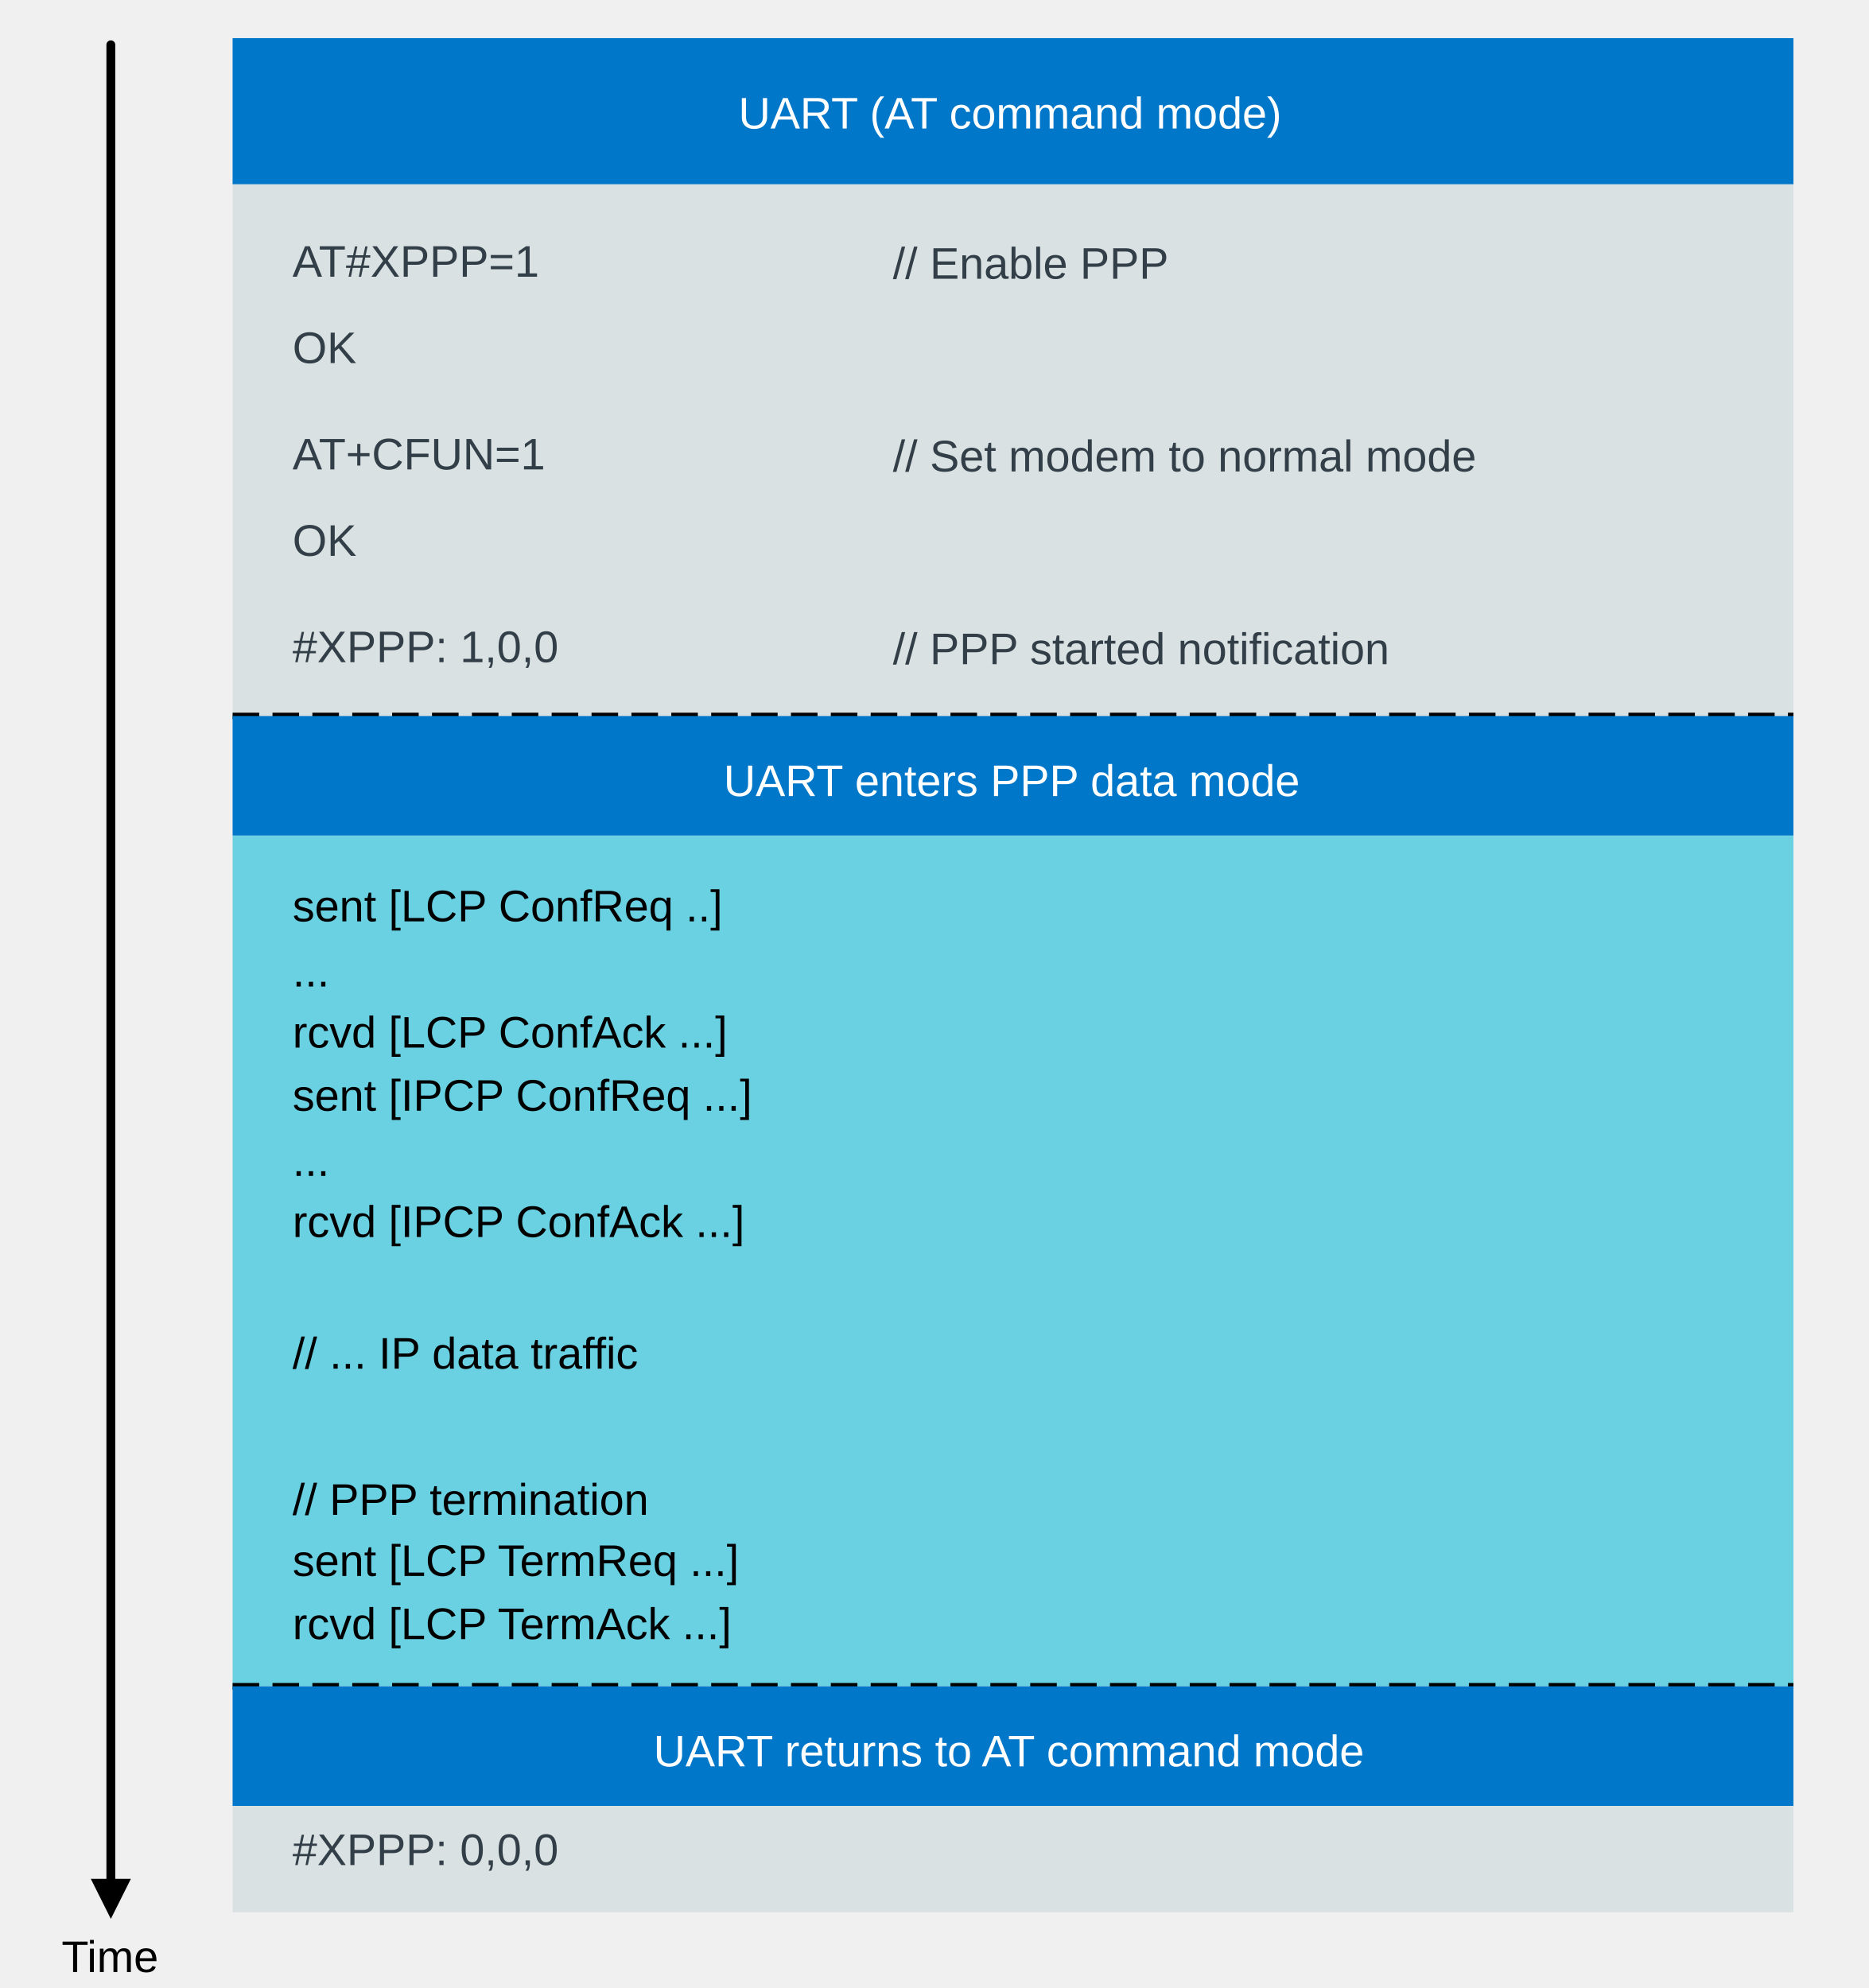
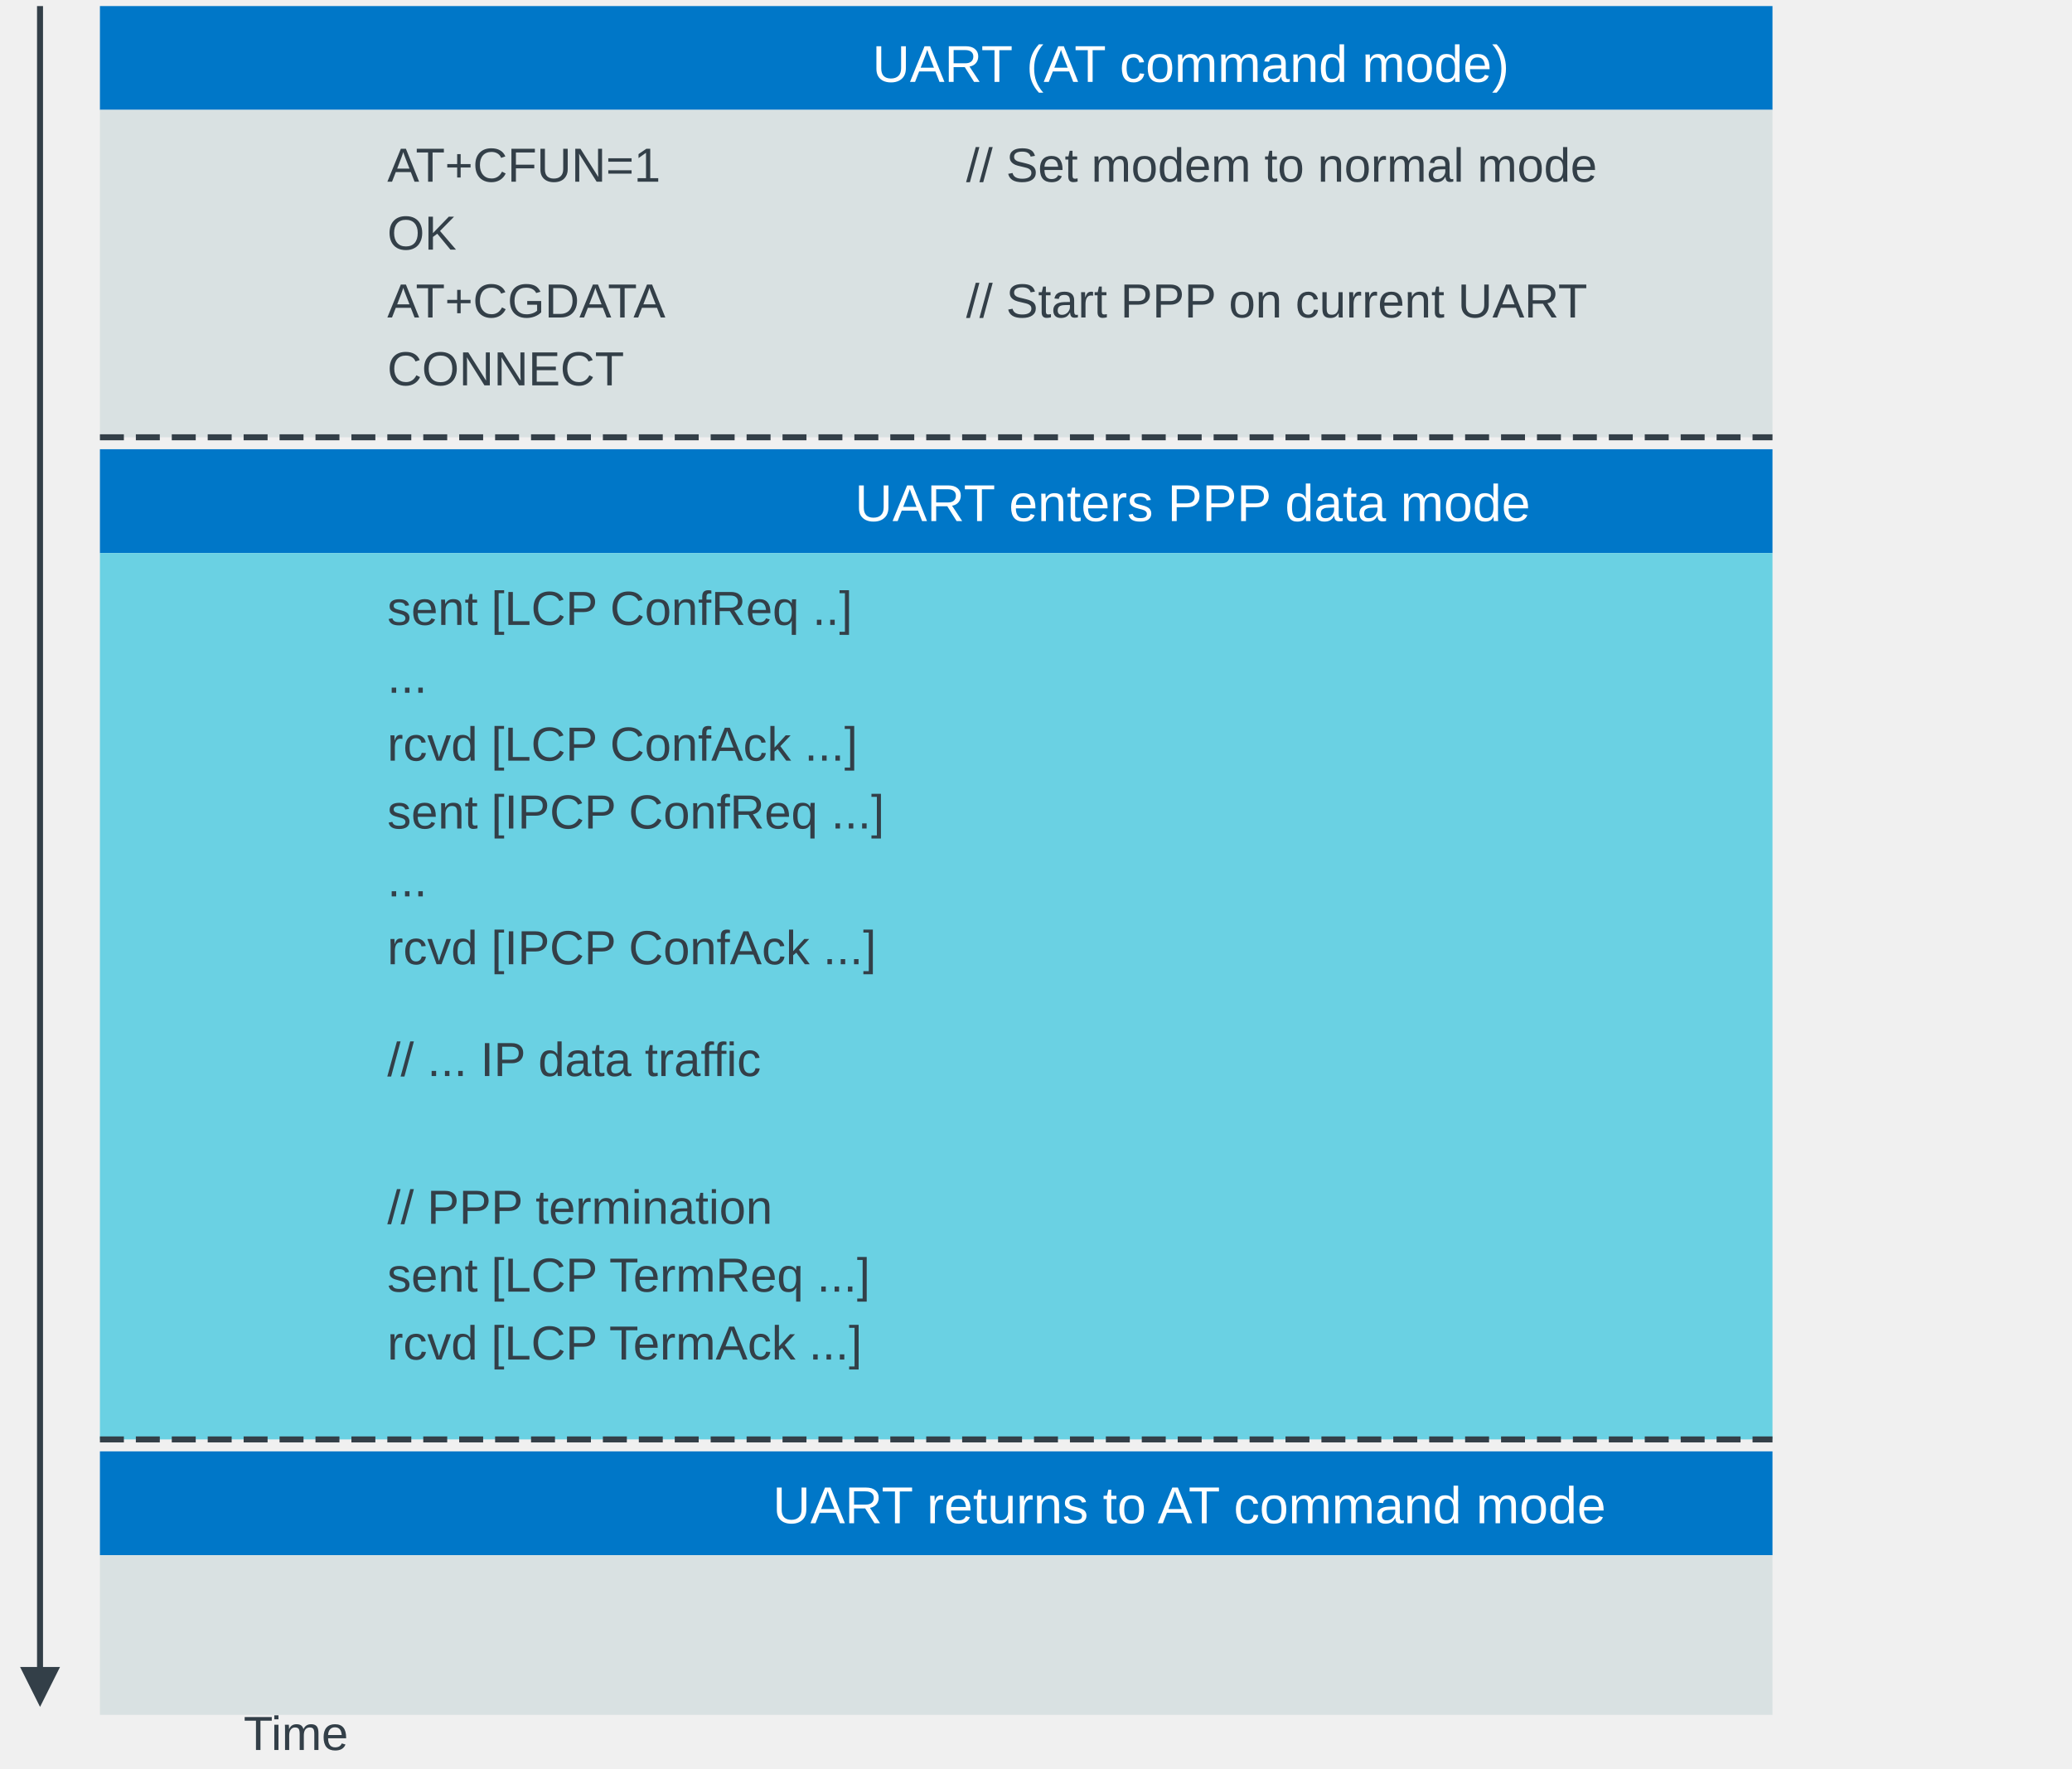
- <svg xmlns="http://www.w3.org/2000/svg" xmlns:xlink="http://www.w3.org/1999/xlink" width="5.858in" height="6.232in" viewBox="0 0 421.75 448.707" xml:space="preserve" color-interpolation-filters="sRGB" class="st11">
+ <svg xmlns="http://www.w3.org/2000/svg" xmlns:ns1="http://schemas.microsoft.com/visio/2003/SVGExtensions/" width="5.407in" height="4.614in" viewBox="0 0 389.3 332.175" xml:space="preserve" color-interpolation-filters="sRGB" class="st10">
+   <ns1:documentProperties ns1:langID="1033" ns1:viewMarkup="false" />
  <style type="text/css">
	
- 		.st1 {fill:none;stroke:none;stroke-linecap:butt;stroke-width:0.75}
- 		.st2 {fill:#000000;font-family:Arial;font-size:0.833em}
- 		.st3 {fill:#0077c8;stroke:none;stroke-linecap:round;stroke-linejoin:round;stroke-width:0.75}
- 		.st4 {fill:#ffffff;font-family:Arial;font-size:0.833em}
- 		.st5 {fill:#d9e1e2;stroke:none;stroke-linecap:round;stroke-linejoin:round;stroke-width:0.75}
- 		.st6 {fill:#333f48;font-family:Arial;font-size:0.833em}
- 		.st7 {stroke:#000000;stroke-dasharray:6,3;stroke-linecap:butt;stroke-width:1.5}
- 		.st8 {fill:#6ad1e3;stroke:none;stroke-linecap:round;stroke-linejoin:round;stroke-width:0.75}
- 		.st9 {marker-end:url(#mrkr4-95);stroke:#000000;stroke-linecap:round;stroke-linejoin:round;stroke-width:2}
- 		.st10 {fill:#000000;fill-opacity:1;stroke:#000000;stroke-opacity:1;stroke-width:0.442}
- 		.st11 {fill:none;fill-rule:evenodd;font-size:12px;overflow:visible;stroke-linecap:square;stroke-miterlimit:3}
+ 		.st1 {stroke:#333f48;stroke-linecap:butt;stroke-width:1.125}
+ 		.st2 {fill:#333f48;stroke:none;stroke-linecap:butt;stroke-width:0.75}
+ 		.st3 {fill:none;stroke:none;stroke-linecap:butt;stroke-width:0.75}
+ 		.st4 {fill:#333f48;font-family:Arial;font-size:0.75em}
+ 		.st5 {fill:#0077c8;stroke:none;stroke-linecap:butt;stroke-width:0.75}
+ 		.st6 {fill:#ffffff;font-family:Arial;font-size:0.813em}
+ 		.st7 {fill:#d9e1e2;stroke:none;stroke-linecap:butt;stroke-width:0.75}
+ 		.st8 {stroke:#333f48;stroke-dasharray:4.5,2.25;stroke-linecap:butt;stroke-width:1.125}
+ 		.st9 {fill:#6ad1e3;stroke:none;stroke-linecap:butt;stroke-width:0.75}
+ 		.st10 {fill:none;fill-rule:evenodd;font-size:12px;overflow:visible;stroke-linecap:square;stroke-miterlimit:3}
	
	</style>
-   <defs id="Markers">
-     <g id="lend4">
-       <path d="M 2 1 L 0 0 L 2 -1 L 2 1 " style="stroke:none" />
-     </g>
-     <marker id="mrkr4-95" class="st10" refX="-4.52" orient="auto" markerUnits="strokeWidth" overflow="visible">
-       <use xlink:href="#lend4" transform="scale(-2.26,-2.26) " />
-     </marker>
-   </defs>
-   <g>
-     <g id="shape5-1" transform="translate(7.36536,-0.75)">
-       <rect x="0" y="437.007" width="35.269" height="11.7" class="st1" />
-       <text x="6.52" y="445.86" class="st2">Time</text>
-     </g>
-     <g id="shape6-4" transform="translate(52.479,-5.1)">
-       <rect x="0" y="13.707" width="352.241" height="435" class="st1" />
-     </g>
-     <g id="shape7-6" transform="translate(52.479,-407.1)">
-       <rect x="0" y="415.707" width="352.241" height="33" class="st3" />
-     </g>
-     <g id="shape8-8" transform="translate(109.357,-415.5)">
-       <rect x="0" y="434.307" width="238.485" height="14.4" class="st1" />
-       <text x="57.28" y="444.51" class="st4">UART (AT command mode)</text>
-     </g>
-     <g id="shape9-11" transform="translate(52.479,-287.1)">
-       <rect x="0" y="328.707" width="352.241" height="120" class="st5" />
-     </g>
-     <g id="shape10-13" transform="translate(66.0041,-382.95)">
-       <rect x="0" y="436.107" width="85.396" height="12.6" class="st1" />
-       <text x="0" y="445.41" class="st6">AT#XPPP=1</text>
-     </g>
-     <g id="shape11-16" transform="translate(201.482,-383.4)">
-       <rect x="0" y="437.907" width="105.718" height="10.8" class="st1" />
-       <text x="0" y="446.31" class="st6">// Enable PPP</text>
-     </g>
-     <g id="shape12-19" transform="translate(66.0041,-363.45)">
-       <rect x="0" y="436.107" width="19.012" height="12.6" class="st1" />
-       <text x="0" y="445.41" class="st6">OK</text>
-     </g>
-     <g id="shape13-22" transform="translate(66.0041,-339.45)">
-       <rect x="0" y="436.107" width="85.396" height="12.6" class="st1" />
-       <text x="0" y="445.41" class="st6">AT+CFUN=1</text>
-     </g>
-     <g id="shape14-25" transform="translate(201.482,-339.9)">
-       <rect x="0" y="437.907" width="219.518" height="10.8" class="st1" />
-       <text x="0" y="446.31" class="st6">// Set modem to normal mode</text>
-     </g>
-     <g id="shape15-28" transform="translate(66.0041,-319.95)">
-       <rect x="0" y="436.107" width="19.012" height="12.6" class="st1" />
-       <text x="0" y="445.41" class="st6">OK</text>
-     </g>
-     <g id="shape16-31" transform="translate(66.0041,-295.95)">
-       <rect x="0" y="436.107" width="113.846" height="12.6" class="st1" />
-       <text x="0" y="445.41" class="st6">#XPPP: 1,0,0</text>
-     </g>
-     <g id="shape17-34" transform="translate(201.482,-296.4)">
-       <rect x="0" y="437.907" width="219.518" height="10.8" class="st1" />
-       <text x="0" y="446.31" class="st6">// PPP started notification</text>
-     </g>
-     <g id="shape18-37" transform="translate(52.479,-287.1)">
-       <path d="M0 448.71 L352.24 448.71" class="st7" />
-     </g>
-     <g id="shape19-40" transform="translate(52.479,-260.1)">
-       <rect x="0" y="421.707" width="352.241" height="27" class="st3" />
-     </g>
-     <g id="shape20-42" transform="translate(118.502,-266.175)">
-       <rect x="0" y="437.007" width="220.196" height="11.7" class="st1" />
-       <text x="44.79" y="445.86" class="st4">UART enters PPP data mode</text>
-     </g>
-     <g id="shape21-45" transform="translate(52.479,-68.1)">
-       <rect x="0" y="256.707" width="352.241" height="192" class="st8" />
-     </g>
-     <g id="shape22-47" transform="translate(66.0041,-237.45)">
-       <rect x="0" y="436.107" width="199.197" height="12.6" class="st1" />
-       <text x="0" y="445.41" class="st2">sent [LCP ConfReq ..]</text>
-     </g>
-     <g id="shape23-50" transform="translate(66.0041,-223.65)">
-       <rect x="0" y="437.907" width="24.431" height="10.8" class="st1" />
-       <text x="0" y="446.31" class="st2">...</text>
-     </g>
-     <g id="shape24-53" transform="translate(66.0041,-208.95)">
-       <rect x="0" y="436.107" width="208.68" height="12.6" class="st1" />
-       <text x="0" y="445.41" class="st2">rcvd [LCP ConfAck ...]</text>
-     </g>
-     <g id="shape25-56" transform="translate(66.0041,-194.7)">
-       <rect x="0" y="436.107" width="218.164" height="12.6" class="st1" />
-       <text x="0" y="445.41" class="st2">sent [IPCP ConfReq ...]</text>
-     </g>
-     <g id="shape26-59" transform="translate(66.0041,-180.9)">
-       <rect x="0" y="437.907" width="24.431" height="10.8" class="st1" />
-       <text x="0" y="446.31" class="st2">...</text>
-     </g>
-     <g id="shape27-62" transform="translate(66.0041,-166.2)">
-       <rect x="0" y="436.107" width="218.164" height="12.6" class="st1" />
-       <text x="0" y="445.41" class="st2">rcvd [IPCP ConfAck ...]</text>
-     </g>
-     <g id="shape28-65" transform="translate(66.0041,-137.4)">
-       <rect x="0" y="437.907" width="178.875" height="10.8" class="st1" />
-       <text x="0" y="446.31" class="st2">// ... IP data traffic</text>
-     </g>
-     <g id="shape29-68" transform="translate(66.0041,-104.4)">
-       <rect x="0" y="437.907" width="146.361" height="10.8" class="st1" />
-       <text x="0" y="446.31" class="st2">// PPP termination</text>
-     </g>
-     <g id="shape30-71" transform="translate(66.0041,-89.7)">
-       <rect x="0" y="436.107" width="208.68" height="12.6" class="st1" />
-       <text x="0" y="445.41" class="st2">sent [LCP TermReq ...]</text>
-     </g>
-     <g id="shape31-74" transform="translate(66.0041,-75.45)">
-       <rect x="0" y="436.107" width="208.68" height="12.6" class="st1" />
-       <text x="0" y="445.41" class="st2">rcvd [LCP TermAck ...]</text>
-     </g>
-     <g id="shape32-77" transform="translate(52.479,-68.1)">
-       <path d="M0 448.71 L352.24 448.71" class="st7" />
-     </g>
-     <g id="shape33-80" transform="translate(52.479,-41.1)">
-       <rect x="0" y="421.707" width="352.241" height="27" class="st3" />
-     </g>
-     <g id="shape34-82" transform="translate(92.0835,-47.175)">
-       <rect x="0" y="437.007" width="273.032" height="11.7" class="st1" />
-       <text x="55.38" y="445.86" class="st4">UART returns to AT command mode</text>
-     </g>
-     <g id="shape35-85" transform="translate(52.479,-17.1)">
-       <rect x="0" y="424.707" width="352.241" height="24" class="st5" />
-     </g>
-     <g id="shape36-87" transform="translate(66.0041,-24.45)">
-       <rect x="0" y="436.107" width="113.846" height="12.6" class="st1" />
-       <text x="0" y="445.41" class="st6">#XPPP: 0,0,0</text>
-     </g>
-     <g id="shape37-90" transform="translate(34,-438.6)">
-       <path d="M-9 448.71 L-9 862.67" class="st9" />
+   <g ns1:mID="0" ns1:index="1" ns1:groupContext="foregroundPage">
+     <ns1:pageProperties ns1:drawingScale="1" ns1:pageScale="1" ns1:drawingUnits="19" ns1:shadowOffsetX="9" ns1:shadowOffsetY="-9" />
+     <g id="shape1-1" ns1:mID="1" ns1:groupContext="shape" transform="translate(339.7,1.125) rotate(90)">
+       <path d="M0 332.18 L315 332.18" class="st1" />
+     </g>
+     <g id="shape2-4" ns1:mID="2" ns1:groupContext="shape" transform="translate(3.775,-11.55)">
+       <path d="M0 324.68 L7.5 324.68 L3.75 332.18 L0 324.68 Z" class="st2" />
+     </g>
+     <g id="shape3-6" ns1:mID="3" ns1:groupContext="shape" transform="translate(0.75,-0.75)">
+       <ns1:textBlock ns1:margins="rect(0,0,0,0)" />
+       <ns1:textRect cx="18.025" cy="326.775" width="36.05" height="10.8" />
+       <rect x="0" y="321.375" width="36.05" height="10.8" class="st3" />
+       <text x="0" y="329.47" class="st4" ns1:langID="1033">
+         <ns1:paragraph />
+         <ns1:tabList />Time</text>
+     </g>
+     <g id="shape4-9" ns1:mID="4" ns1:groupContext="shape" transform="translate(18.775,-311.55)">
+       <rect x="0" y="312.675" width="314.25" height="19.5" class="st5" />
+     </g>
+     <g id="shape5-11" ns1:mID="5" ns1:groupContext="shape" transform="translate(68.25,-313.875)">
+       <ns1:textBlock ns1:margins="rect(0,0,0,0)" />
+       <ns1:textRect cx="107.275" cy="326.325" width="214.55" height="11.7" />
+       <rect x="0" y="320.475" width="214.55" height="11.7" class="st3" />
+       <text x="46.87" y="329.25" class="st6" ns1:langID="1033">
+         <ns1:paragraph ns1:horizAlign="1" />
+         <ns1:tabList />UART (AT command mode)</text>
+     </g>
+     <g id="shape6-14" ns1:mID="6" ns1:groupContext="shape" transform="translate(18.775,-250.05)">
+       <rect x="0" y="270.675" width="314.25" height="61.5" class="st7" />
+     </g>
+     <g id="shape7-16" ns1:mID="7" ns1:groupContext="shape" transform="translate(27.75,-295.35)">
+       <ns1:textBlock ns1:margins="rect(0,0,0,0)" />
+       <ns1:textRect cx="40.525" cy="326.775" width="81.06" height="10.8" />
+       <rect x="0" y="321.375" width="81.05" height="10.8" class="st3" />
+       <text x="0" y="329.47" class="st4" ns1:langID="1033">
+         <ns1:paragraph />
+         <ns1:tabList />AT+CFUN=1</text>
+     </g>
+     <g id="shape8-19" ns1:mID="8" ns1:groupContext="shape" transform="translate(136.5,-295.35)">
+       <ns1:textBlock ns1:margins="rect(0,0,0,0)" />
+       <ns1:textRect cx="121.525" cy="326.775" width="243.06" height="10.8" />
+       <rect x="0" y="321.375" width="243.05" height="10.8" class="st3" />
+       <text x="0" y="329.47" class="st4" ns1:langID="1033">
+         <ns1:paragraph />
+         <ns1:tabList />// Set modem to normal mode</text>
+     </g>
+     <g id="shape9-22" ns1:mID="9" ns1:groupContext="shape" transform="translate(27.75,-282.6)">
+       <ns1:textBlock ns1:margins="rect(0,0,0,0)" />
+       <ns1:textRect cx="9.025" cy="326.775" width="18.05" height="10.8" />
+       <rect x="0" y="321.375" width="18.05" height="10.8" class="st3" />
+       <text x="0" y="329.47" class="st4" ns1:langID="1033">
+         <ns1:paragraph />
+         <ns1:tabList />OK</text>
+     </g>
+     <g id="shape10-25" ns1:mID="10" ns1:groupContext="shape" transform="translate(27.75,-269.85)">
+       <ns1:textBlock ns1:margins="rect(0,0,0,0)" />
+       <ns1:textRect cx="40.525" cy="326.775" width="81.06" height="10.8" />
+       <rect x="0" y="321.375" width="81.05" height="10.8" class="st3" />
+       <text x="0" y="329.47" class="st4" ns1:langID="1033">
+         <ns1:paragraph />
+         <ns1:tabList />AT+CGDATA</text>
+     </g>
+     <g id="shape11-28" ns1:mID="11" ns1:groupContext="shape" transform="translate(136.5,-269.85)">
+       <ns1:textBlock ns1:margins="rect(0,0,0,0)" />
+       <ns1:textRect cx="126.025" cy="326.775" width="252.06" height="10.8" />
+       <rect x="0" y="321.375" width="252.05" height="10.8" class="st3" />
+       <text x="0" y="329.47" class="st4" ns1:langID="1033">
+         <ns1:paragraph />
+         <ns1:tabList />// Start PPP on current UART</text>
+     </g>
+     <g id="shape12-31" ns1:mID="12" ns1:groupContext="shape" transform="translate(27.75,-257.1)">
+       <ns1:textBlock ns1:margins="rect(0,0,0,0)" />
+       <ns1:textRect cx="31.525" cy="326.775" width="63.05" height="10.8" />
+       <rect x="0" y="321.375" width="63.05" height="10.8" class="st3" />
+       <text x="0" y="329.47" class="st4" ns1:langID="1033">
+         <ns1:paragraph />
+         <ns1:tabList />CONNECT</text>
+     </g>
+     <g id="shape13-34" ns1:mID="13" ns1:groupContext="shape" transform="translate(18.775,-250.05)">
+       <path d="M0 332.18 L314.25 332.18" class="st8" />
+     </g>
+     <g id="shape14-37" ns1:mID="14" ns1:groupContext="shape" transform="translate(18.775,-228.3)">
+       <rect x="0" y="312.675" width="314.25" height="19.5" class="st5" />
+     </g>
+     <g id="shape15-39" ns1:mID="15" ns1:groupContext="shape" transform="translate(53.625,-231.375)">
+       <ns1:textBlock ns1:margins="rect(0,0,0,0)" />
+       <ns1:textRect cx="121.9" cy="326.325" width="243.8" height="11.7" />
+       <rect x="0" y="320.475" width="243.8" height="11.7" class="st3" />
+       <text x="58.22" y="329.25" class="st6" ns1:langID="1033">
+         <ns1:paragraph ns1:horizAlign="1" />
+         <ns1:tabList />UART enters PPP data mode</text>
+     </g>
+     <g id="shape16-42" ns1:mID="16" ns1:groupContext="shape" transform="translate(18.775,-61.8)">
+       <rect x="0" y="165.675" width="314.25" height="166.5" class="st9" />
+     </g>
+     <g id="shape17-44" ns1:mID="17" ns1:groupContext="shape" transform="translate(27.75,-212.1)">
+       <ns1:textBlock ns1:margins="rect(0,0,0,0)" />
+       <ns1:textRect cx="94.525" cy="326.775" width="189.06" height="10.8" />
+       <rect x="0" y="321.375" width="189.05" height="10.8" class="st3" />
+       <text x="0" y="329.47" class="st4" ns1:langID="1033">
+         <ns1:paragraph />
+         <ns1:tabList />sent [LCP ConfReq ..]</text>
+     </g>
+     <g id="shape18-47" ns1:mID="18" ns1:groupContext="shape" transform="translate(27.75,-199.35)">
+       <ns1:textBlock ns1:margins="rect(0,0,0,0)" />
+       <ns1:textRect cx="13.525" cy="326.775" width="27.05" height="10.8" />
+       <rect x="0" y="321.375" width="27.05" height="10.8" class="st3" />
+       <text x="0" y="329.47" class="st4" ns1:langID="1033">
+         <ns1:paragraph />
+         <ns1:tabList />...</text>
+     </g>
+     <g id="shape19-50" ns1:mID="19" ns1:groupContext="shape" transform="translate(27.75,-186.6)">
+       <ns1:textBlock ns1:margins="rect(0,0,0,0)" />
+       <ns1:textRect cx="99.025" cy="326.775" width="198.06" height="10.8" />
+       <rect x="0" y="321.375" width="198.05" height="10.8" class="st3" />
+       <text x="0" y="329.47" class="st4" ns1:langID="1033">
+         <ns1:paragraph />
+         <ns1:tabList />rcvd [LCP ConfAck ...]</text>
+     </g>
+     <g id="shape20-53" ns1:mID="20" ns1:groupContext="shape" transform="translate(27.75,-173.85)">
+       <ns1:textBlock ns1:margins="rect(0,0,0,0)" />
+       <ns1:textRect cx="103.525" cy="326.775" width="207.06" height="10.8" />
+       <rect x="0" y="321.375" width="207.05" height="10.8" class="st3" />
+       <text x="0" y="329.47" class="st4" ns1:langID="1033">
+         <ns1:paragraph />
+         <ns1:tabList />sent [IPCP ConfReq ...]</text>
+     </g>
+     <g id="shape21-56" ns1:mID="21" ns1:groupContext="shape" transform="translate(27.75,-161.1)">
+       <ns1:textBlock ns1:margins="rect(0,0,0,0)" />
+       <ns1:textRect cx="13.525" cy="326.775" width="27.05" height="10.8" />
+       <rect x="0" y="321.375" width="27.05" height="10.8" class="st3" />
+       <text x="0" y="329.47" class="st4" ns1:langID="1033">
+         <ns1:paragraph />
+         <ns1:tabList />...</text>
+     </g>
+     <g id="shape22-59" ns1:mID="22" ns1:groupContext="shape" transform="translate(27.75,-148.35)">
+       <ns1:textBlock ns1:margins="rect(0,0,0,0)" />
+       <ns1:textRect cx="103.525" cy="326.775" width="207.06" height="10.8" />
+       <rect x="0" y="321.375" width="207.05" height="10.8" class="st3" />
+       <text x="0" y="329.47" class="st4" ns1:langID="1033">
+         <ns1:paragraph />
+         <ns1:tabList />rcvd [IPCP ConfAck ...]</text>
+     </g>
+     <g id="shape23-62" ns1:mID="23" ns1:groupContext="shape" transform="translate(27.75,-127.35)">
+       <ns1:textBlock ns1:margins="rect(0,0,0,0)" />
+       <ns1:textRect cx="99.025" cy="326.775" width="198.06" height="10.8" />
+       <rect x="0" y="321.375" width="198.05" height="10.8" class="st3" />
+       <text x="0" y="329.47" class="st4" ns1:langID="1033">
+         <ns1:paragraph />
+         <ns1:tabList />// ... IP data traffic</text>
+     </g>
+     <g id="shape24-65" ns1:mID="24" ns1:groupContext="shape" transform="translate(27.75,-99.6)">
+       <ns1:textBlock ns1:margins="rect(0,0,0,0)" />
+       <ns1:textRect cx="81.025" cy="326.775" width="162.06" height="10.8" />
+       <rect x="0" y="321.375" width="162.05" height="10.8" class="st3" />
+       <text x="0" y="329.47" class="st4" ns1:langID="1033">
+         <ns1:paragraph />
+         <ns1:tabList />// PPP termination</text>
+     </g>
+     <g id="shape25-68" ns1:mID="25" ns1:groupContext="shape" transform="translate(27.75,-86.85)">
+       <ns1:textBlock ns1:margins="rect(0,0,0,0)" />
+       <ns1:textRect cx="99.025" cy="326.775" width="198.06" height="10.8" />
+       <rect x="0" y="321.375" width="198.05" height="10.8" class="st3" />
+       <text x="0" y="329.47" class="st4" ns1:langID="1033">
+         <ns1:paragraph />
+         <ns1:tabList />sent [LCP TermReq ...]</text>
+     </g>
+     <g id="shape26-71" ns1:mID="26" ns1:groupContext="shape" transform="translate(27.75,-74.1)">
+       <ns1:textBlock ns1:margins="rect(0,0,0,0)" />
+       <ns1:textRect cx="99.025" cy="326.775" width="198.06" height="10.8" />
+       <rect x="0" y="321.375" width="198.05" height="10.8" class="st3" />
+       <text x="0" y="329.47" class="st4" ns1:langID="1033">
+         <ns1:paragraph />
+         <ns1:tabList />rcvd [LCP TermAck ...]</text>
+     </g>
+     <g id="shape27-74" ns1:mID="27" ns1:groupContext="shape" transform="translate(18.775,-61.8)">
+       <path d="M0 332.18 L314.25 332.18" class="st8" />
+     </g>
+     <g id="shape28-77" ns1:mID="28" ns1:groupContext="shape" transform="translate(18.775,-40.05)">
+       <rect x="0" y="312.675" width="314.25" height="19.5" class="st5" />
+     </g>
+     <g id="shape29-79" ns1:mID="29" ns1:groupContext="shape" transform="translate(24.375,-43.125)">
+       <ns1:textBlock ns1:margins="rect(0,0,0,0)" />
+       <ns1:textRect cx="151.15" cy="326.325" width="302.3" height="11.7" />
+       <rect x="0" y="320.475" width="302.3" height="11.7" class="st3" />
+       <text x="72.04" y="329.25" class="st6" ns1:langID="1033">
+         <ns1:paragraph ns1:horizAlign="1" />
+         <ns1:tabList />UART returns to AT command mode</text>
+     </g>
+     <g id="shape30-82" ns1:mID="30" ns1:groupContext="shape" transform="translate(18.775,-10.05)">
+       <rect x="0" y="302.175" width="314.25" height="30" class="st7" />
    </g>
  </g>
</svg>
